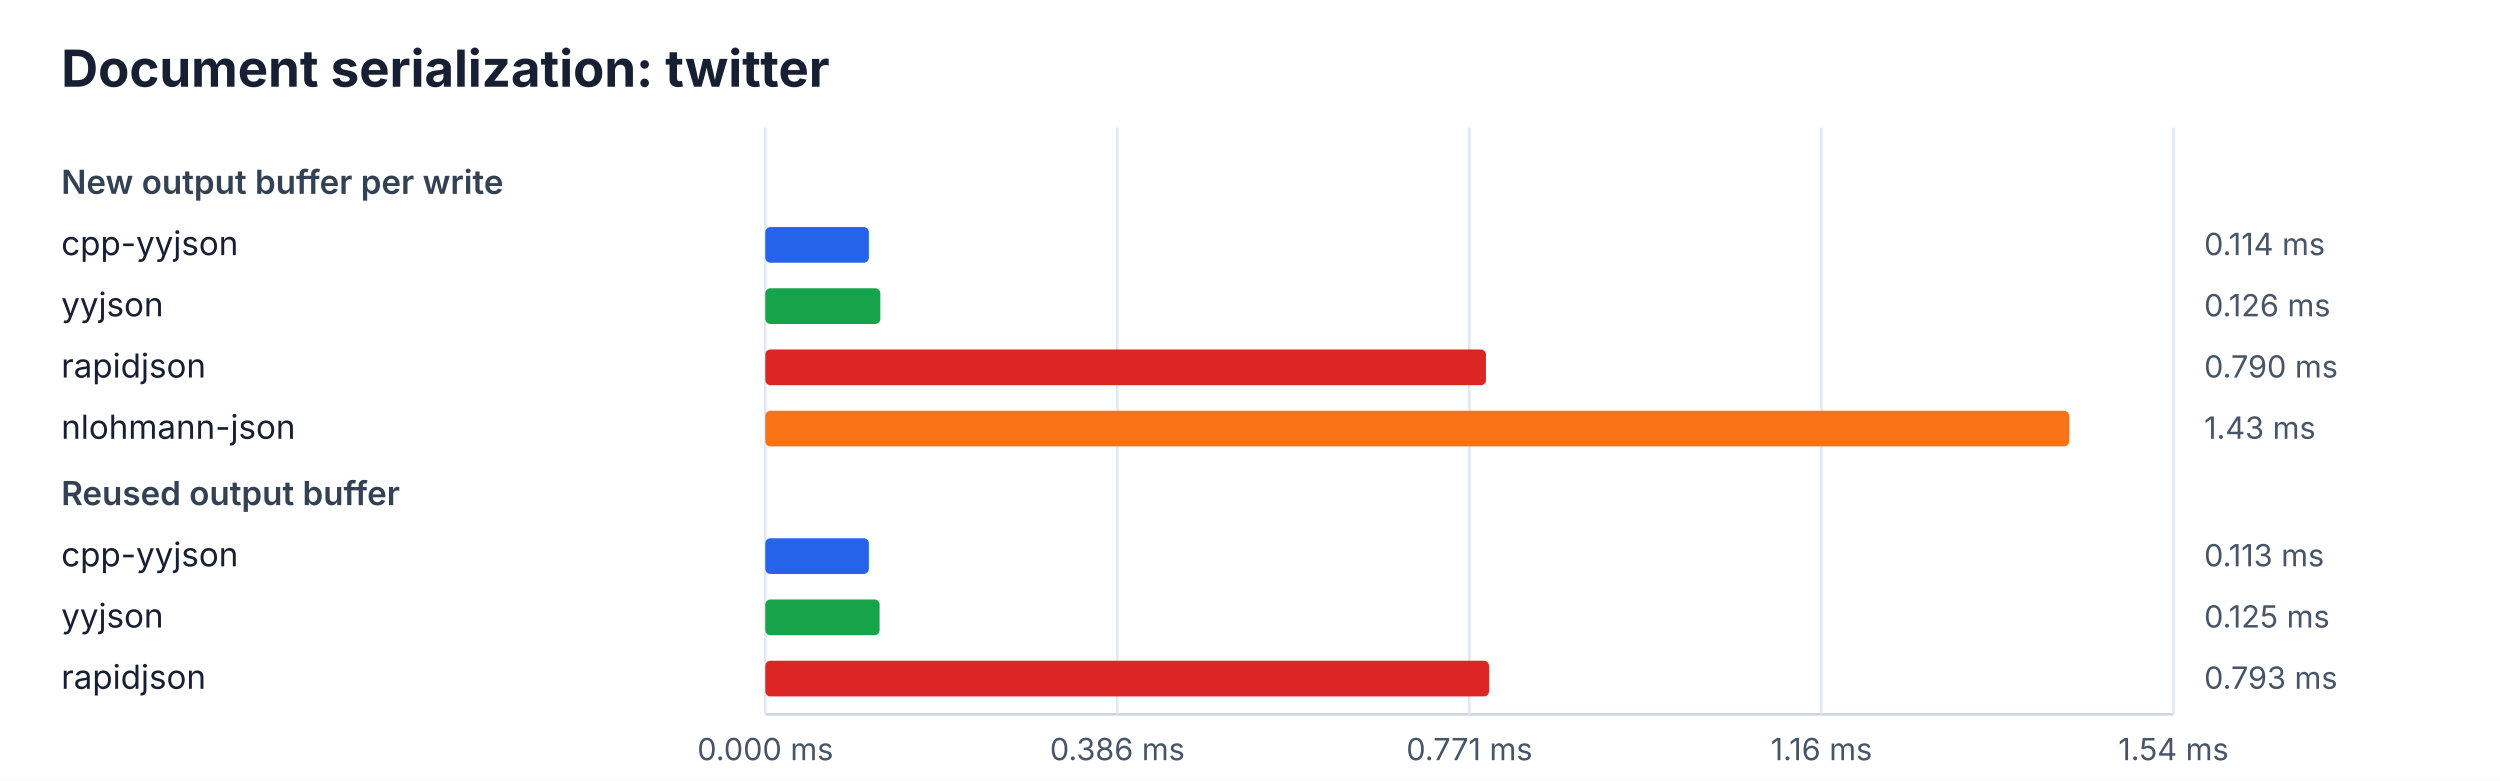
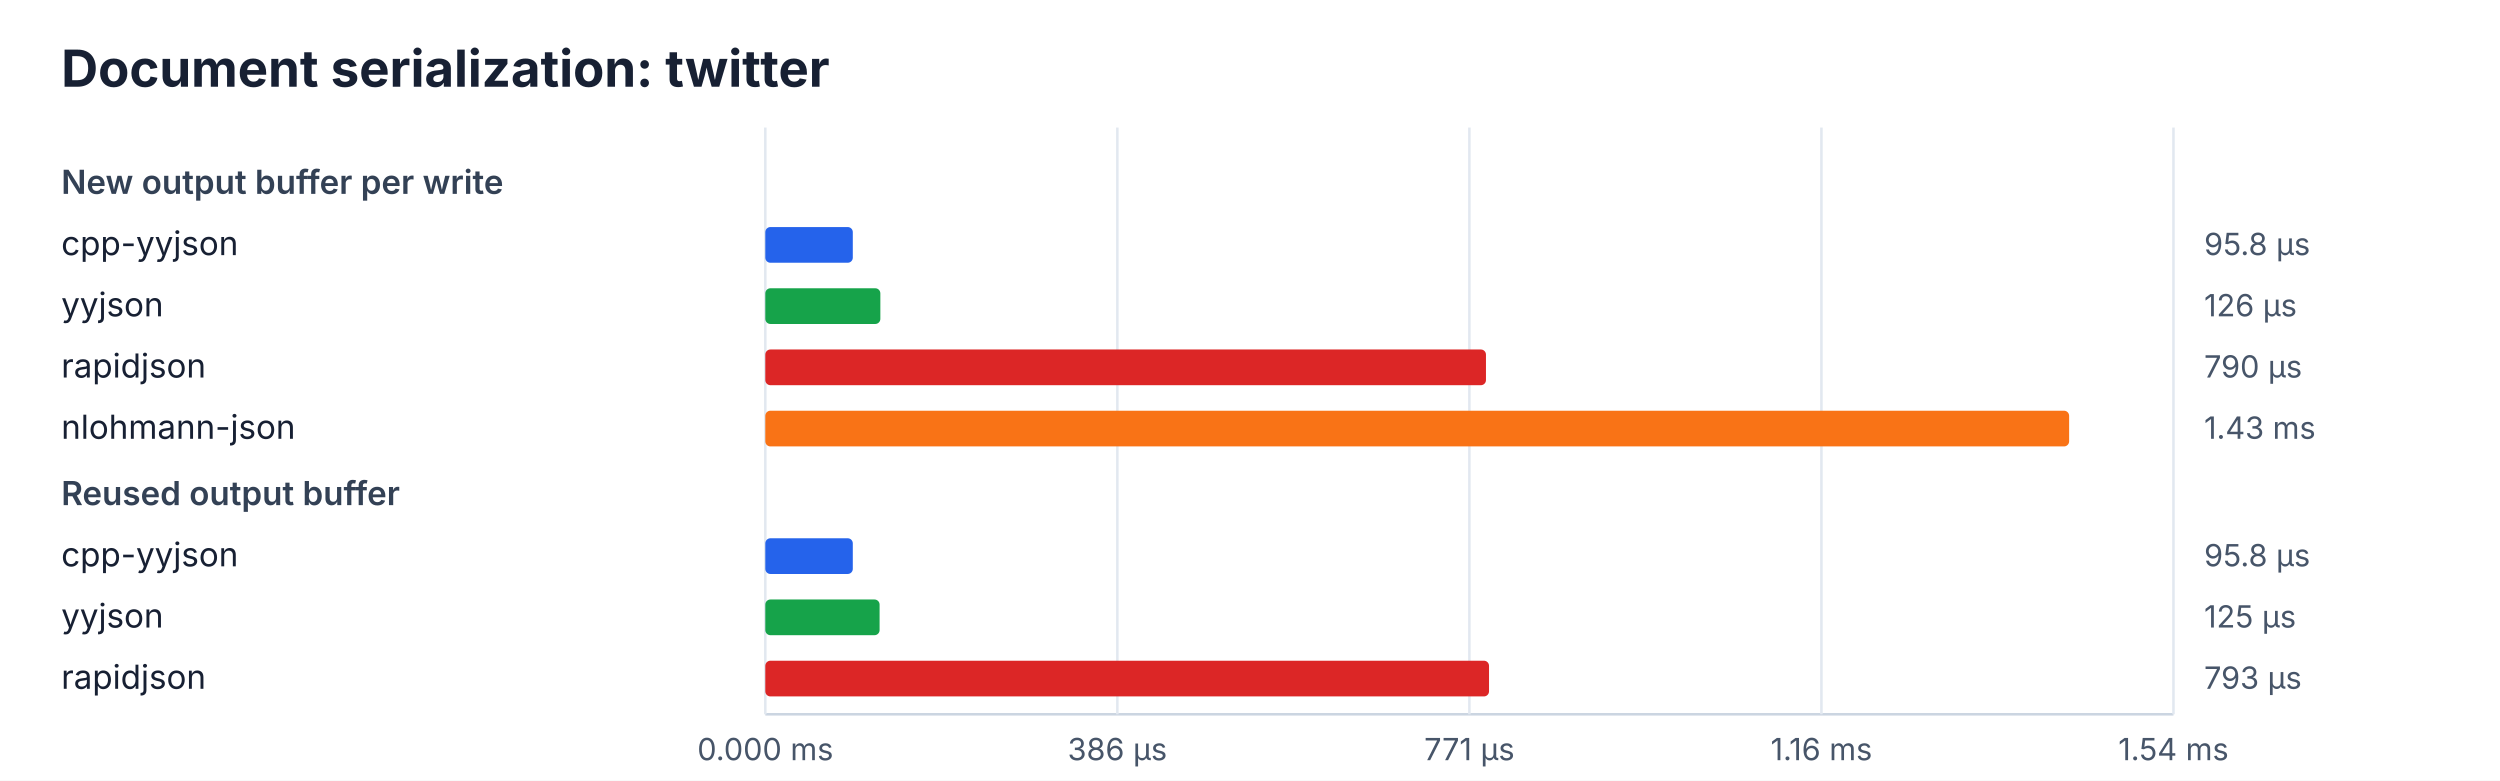
<svg xmlns="http://www.w3.org/2000/svg" width="980" height="306" viewBox="0 0 980 306">
  <rect width="100%" height="100%" fill="#ffffff" />
  <style>text{font-family:ui-sans-serif,system-ui,-apple-system,BlinkMacSystemFont,"Segoe UI",sans-serif;fill:#172033}.title{font-size:20px;font-weight:700}.heading{font-size:13px;font-weight:600;fill:#334155}.label{font-size:13px}.value{font-size:12px;fill:#475569}.axis{stroke:#cbd5e1;stroke-width:1}.grid{stroke:#e2e8f0;stroke-width:1}</style>
  <text x="24" y="34" class="title">Document serialization: twitter</text>
  <line x1="300" y1="280" x2="852" y2="280" class="axis" />
  <line x1="300.0" y1="50" x2="300.0" y2="280" class="grid" />
  <text x="300.0" y="298" class="value" text-anchor="middle">0.000 ms</text>
  <line x1="438.0" y1="50" x2="438.0" y2="280" class="grid" />
-   <text x="438.0" y="298" class="value" text-anchor="middle">0.386 ms</text>
+   <text x="438.0" y="298" class="value" text-anchor="middle">386 µs</text>
  <line x1="576.0" y1="50" x2="576.0" y2="280" class="grid" />
-   <text x="576.0" y="298" class="value" text-anchor="middle">0.771 ms</text>
+   <text x="576.0" y="298" class="value" text-anchor="middle">771 µs</text>
  <line x1="714.0" y1="50" x2="714.0" y2="280" class="grid" />
  <text x="714.0" y="298" class="value" text-anchor="middle">1.16 ms</text>
  <line x1="852.0" y1="50" x2="852.0" y2="280" class="grid" />
  <text x="852.0" y="298" class="value" text-anchor="middle">1.54 ms</text>
  <text x="24" y="76" class="heading">New output buffer per write</text>
  <text x="24" y="100" class="label">cpp-yyjson</text>
-   <rect x="300" y="89" width="40.6" height="14" rx="2" fill="#2563eb" />
-   <text x="864" y="100" class="value">0.114 ms</text>
+   <rect x="300" y="89" width="34.3" height="14" rx="2" fill="#2563eb" />
+   <text x="864" y="100" class="value">95.8 µs</text>
  <text x="24" y="124" class="label">yyjson</text>
  <rect x="300" y="113" width="45.1" height="14" rx="2" fill="#16a34a" />
-   <text x="864" y="124" class="value">0.126 ms</text>
+   <text x="864" y="124" class="value">126 µs</text>
  <text x="24" y="148" class="label">rapidjson</text>
  <rect x="300" y="137" width="282.5" height="14" rx="2" fill="#dc2626" />
-   <text x="864" y="148" class="value">0.790 ms</text>
+   <text x="864" y="148" class="value">790 µs</text>
  <text x="24" y="172" class="label">nlohmann-json</text>
  <rect x="300" y="161" width="511.1" height="14" rx="2" fill="#f97316" />
  <text x="864" y="172" class="value">1.43 ms</text>
  <text x="24" y="198" class="heading">Reused output buffer</text>
  <text x="24" y="222" class="label">cpp-yyjson</text>
-   <rect x="300" y="211" width="40.6" height="14" rx="2" fill="#2563eb" />
-   <text x="864" y="222" class="value">0.113 ms</text>
+   <rect x="300" y="211" width="34.3" height="14" rx="2" fill="#2563eb" />
+   <text x="864" y="222" class="value">95.8 µs</text>
  <text x="24" y="246" class="label">yyjson</text>
  <rect x="300" y="235" width="44.8" height="14" rx="2" fill="#16a34a" />
-   <text x="864" y="246" class="value">0.125 ms</text>
+   <text x="864" y="246" class="value">125 µs</text>
  <text x="24" y="270" class="label">rapidjson</text>
  <rect x="300" y="259" width="283.7" height="14" rx="2" fill="#dc2626" />
-   <text x="864" y="270" class="value">0.793 ms</text>
+   <text x="864" y="270" class="value">793 µs</text>
</svg>
